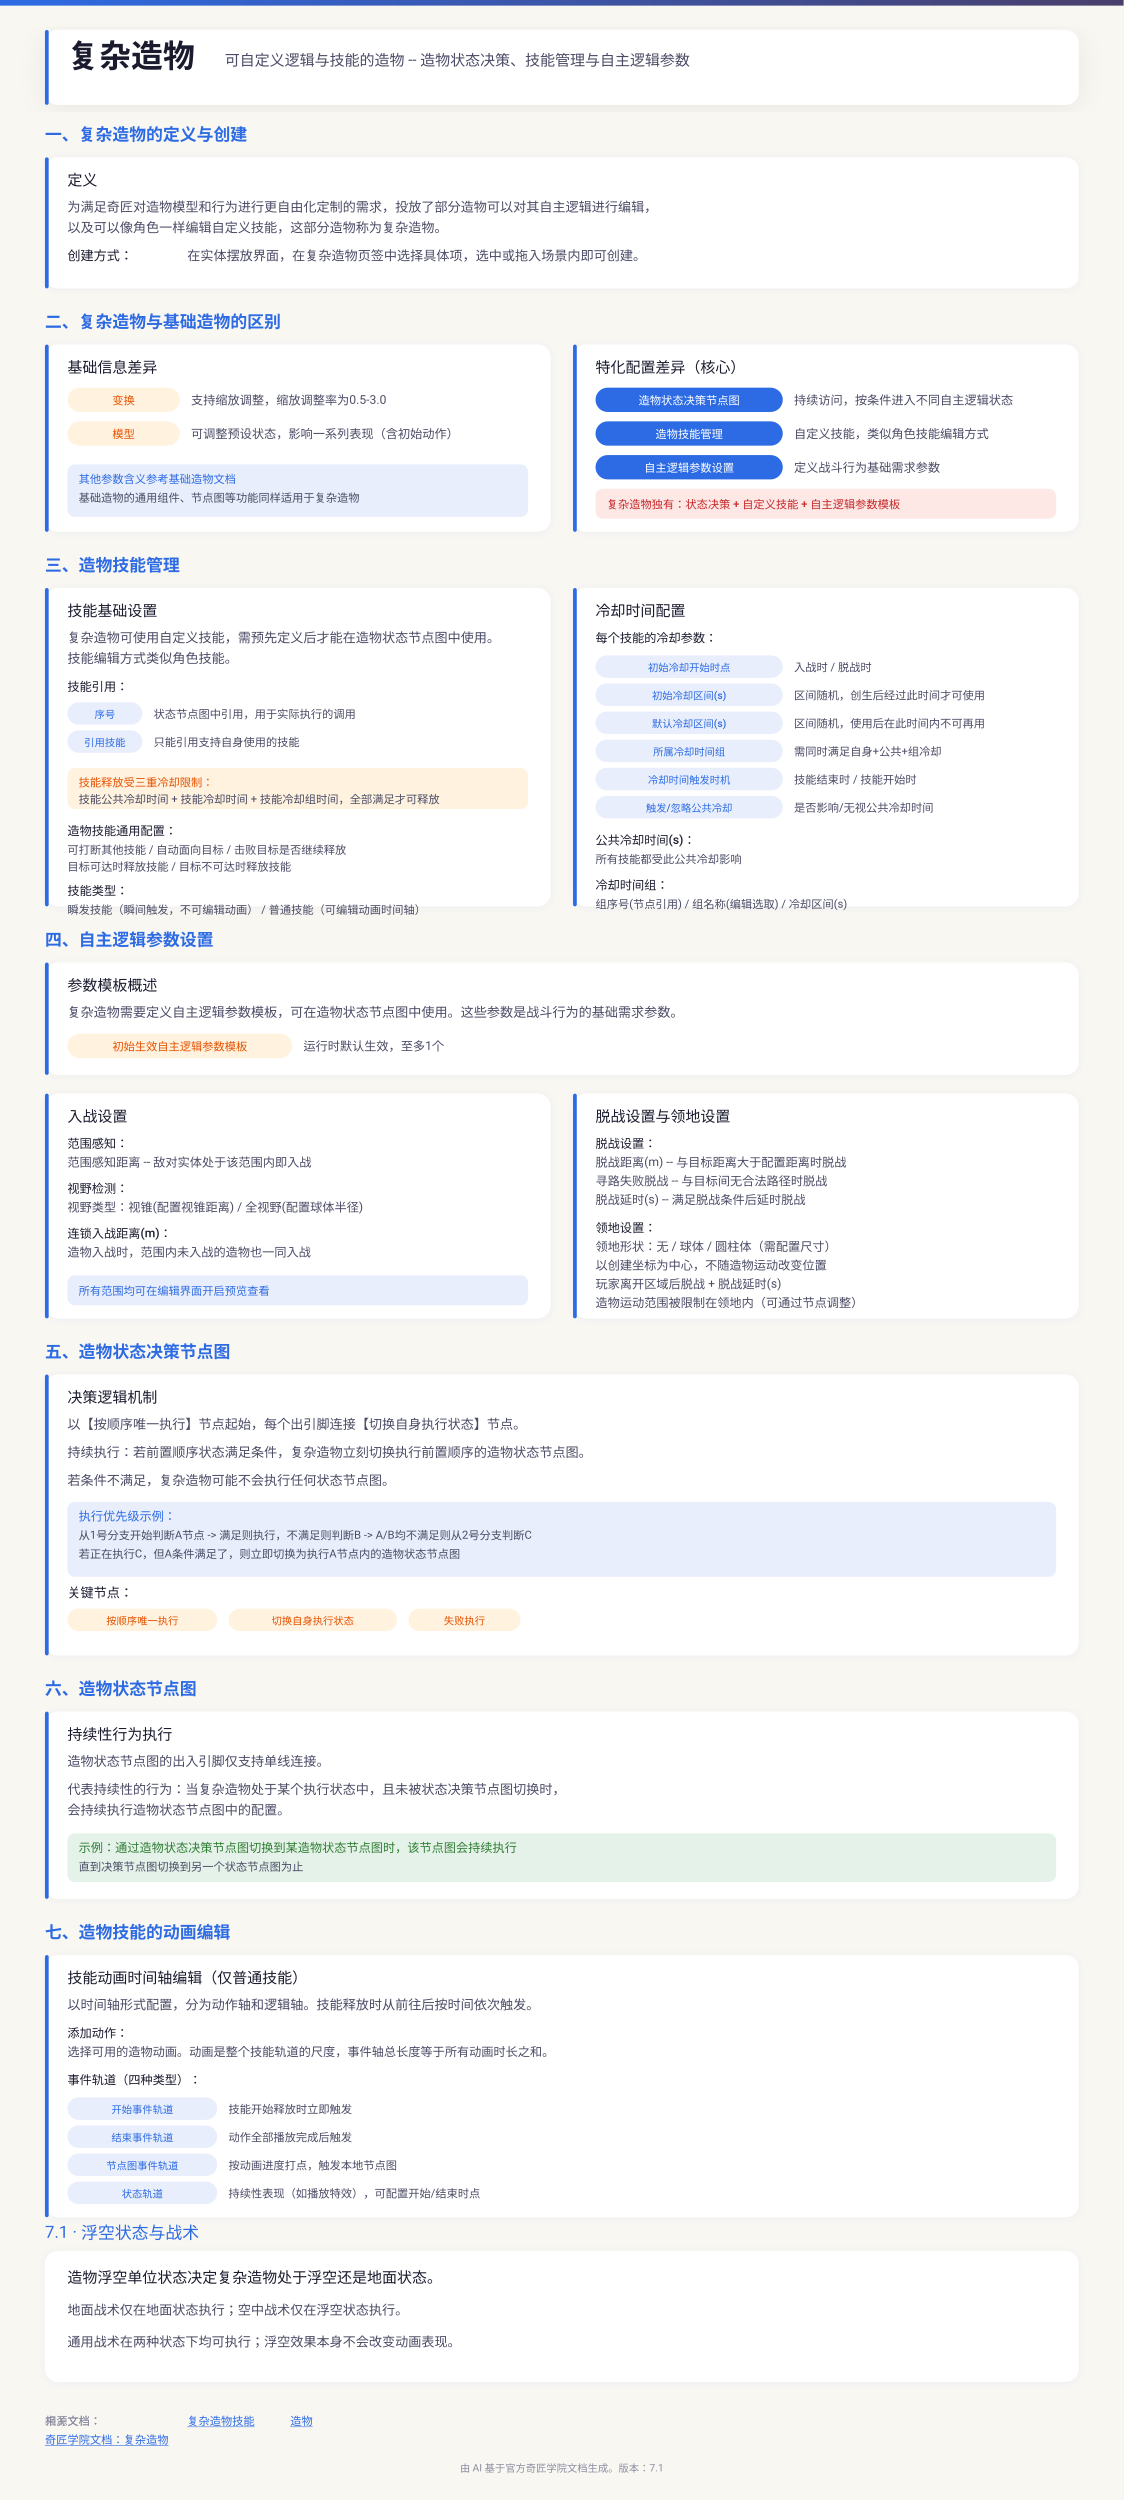
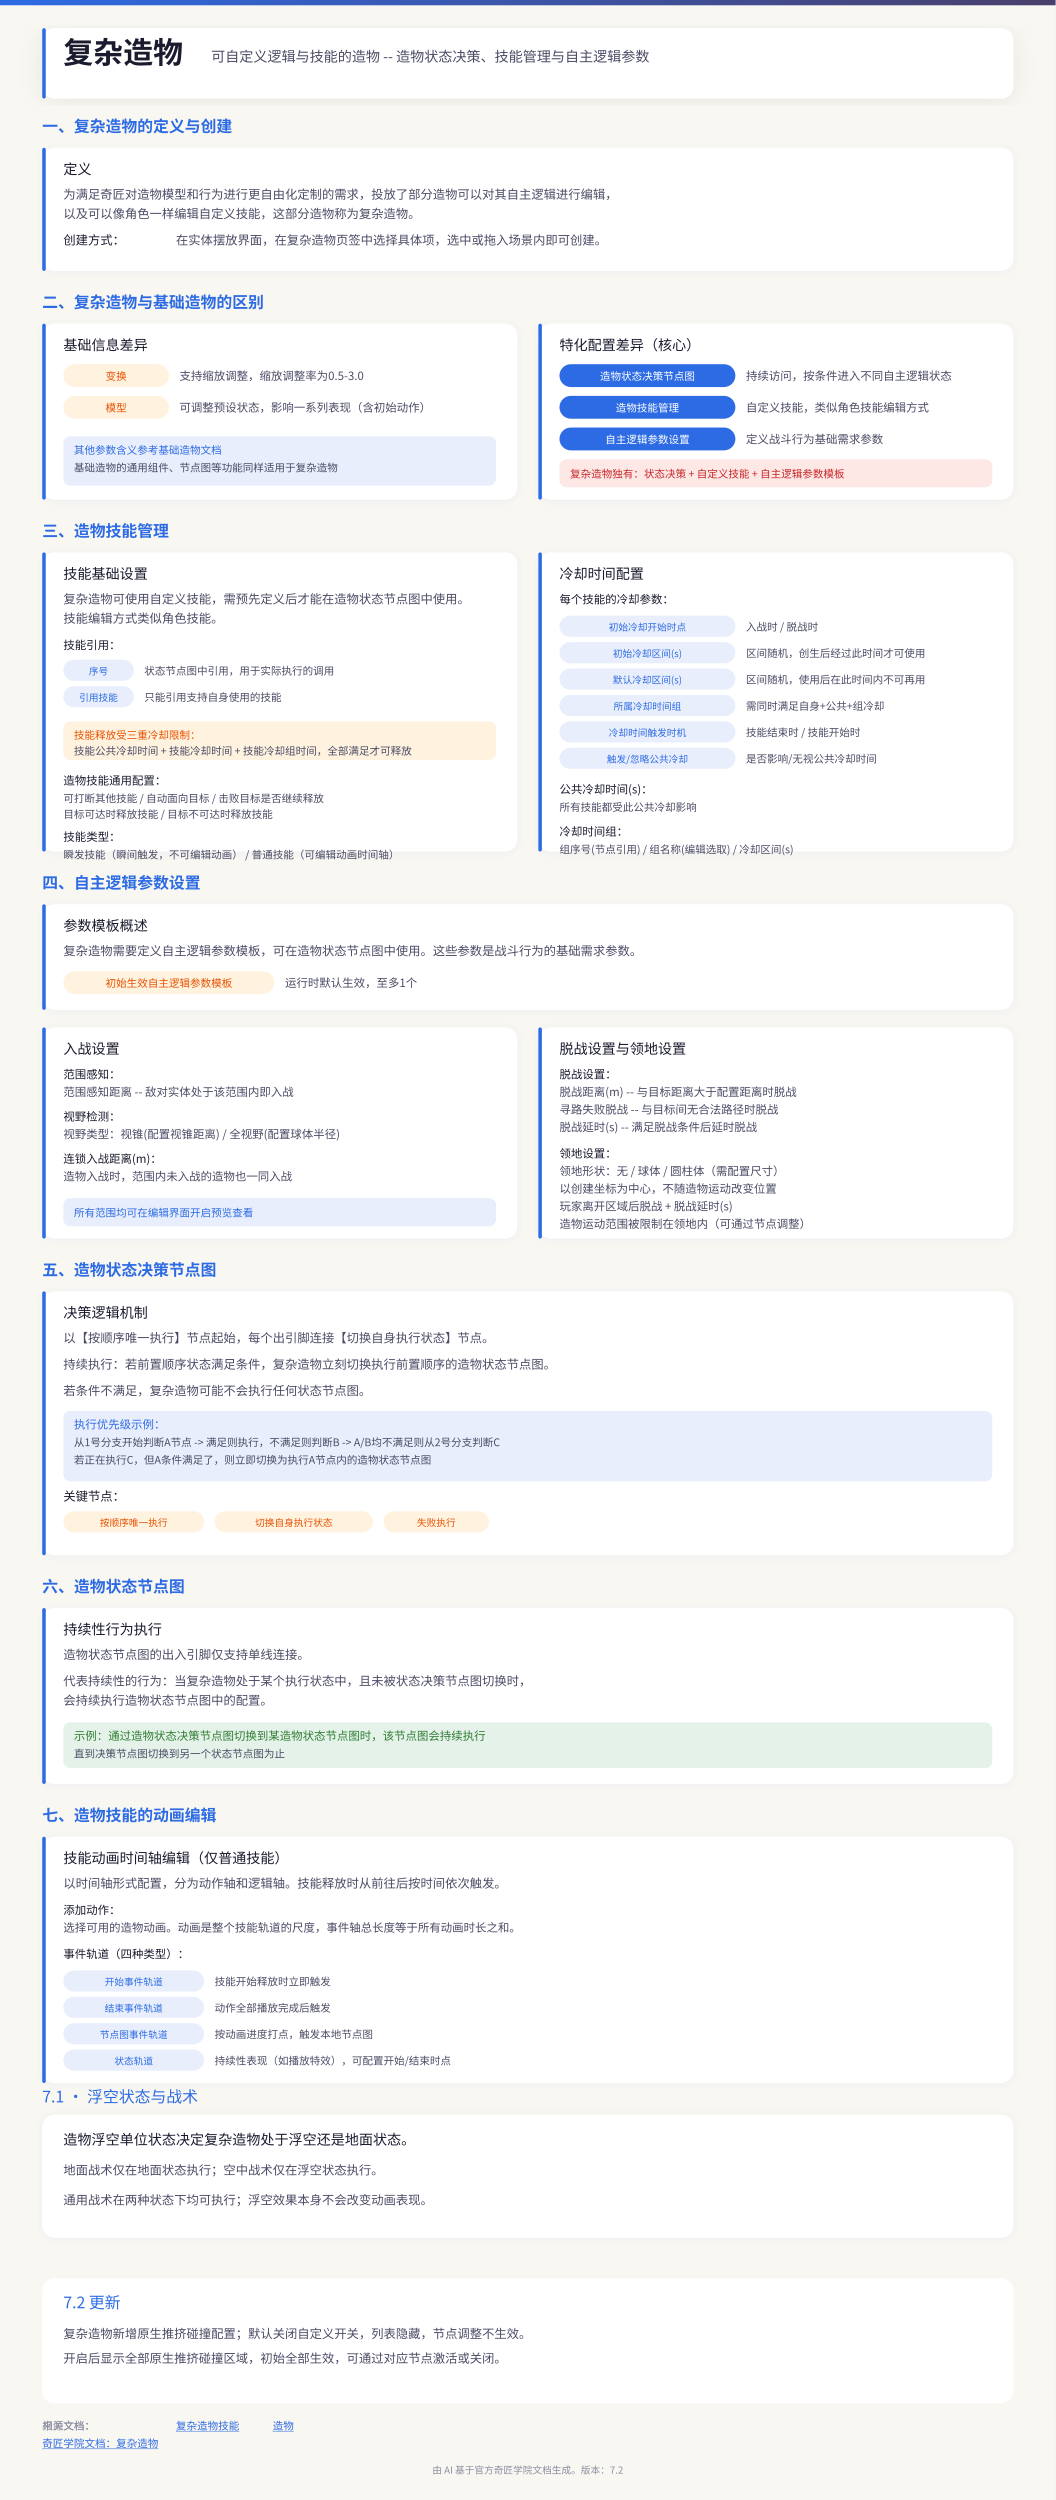
- <svg xmlns="http://www.w3.org/2000/svg" xmlns:xlink="http://www.w3.org/1999/xlink" viewBox="0 0 1200 2670">
+ <svg xmlns="http://www.w3.org/2000/svg" xmlns:xlink="http://www.w3.org/1999/xlink" viewBox="0 0 1200 2842">
  <defs>
    <linearGradient id="topGrad" x1="0" y1="0" x2="1200" y2="0" gradientUnits="userSpaceOnUse">
      <stop offset="0%" stop-color="#2D6BE4" />
      <stop offset="100%" stop-color="#4A3F6B" />
    </linearGradient>
    <filter id="card">
      <feDropShadow dx="0" dy="1" stdDeviation="4" flood-color="#2D6BE4" flood-opacity="0.06" />
    </filter>
    <filter id="elevated">
      <feDropShadow dx="0" dy="4" stdDeviation="14" flood-color="#000" flood-opacity="0.07" />
    </filter>
  </defs>
  <style>
-   text { font-family: 'HYWenHei 85W','Noto Sans SC','PingFang SC','Roboto',sans-serif; }
+   text { font-family: 'Noto Sans CJK SC','HYWenHei 85W','Noto Sans SC','PingFang SC','Roboto',sans-serif; }
</style>
-   <rect width="1200" height="2670" fill="#F9F7F2" />
+   <rect width="1200" height="2842" fill="#F9F7F2" />
  <rect width="1200" height="6" fill="url(#topGrad)" />
  <rect x="48" y="32" width="1104" height="80" rx="14" fill="#fff" filter="url(#elevated)" />
  <rect x="48" y="32" width="4" height="80" rx="2" fill="#2D6BE4" />
  <text x="72" y="72" fill="#1A1B2E" font-size="34" font-weight="bold">复杂造物</text>
  <text x="240" y="70" fill="#4A4B65" font-size="16">可自定义逻辑与技能的造物 -- 造物状态决策、技能管理与自主逻辑参数</text>
  <text x="48" y="150" fill="#2D6BE4" font-size="18" font-weight="700">一、复杂造物的定义与创建</text>
  <rect x="48" y="168" width="1104" height="140" rx="14" fill="#fff" filter="url(#card)" />
  <rect x="48" y="168" width="4" height="140" rx="2" fill="#2D6BE4" />
  <text x="72" y="198" fill="#1A1B2E" font-size="16" font-weight="500">定义</text>
  <text x="72" y="226" fill="#4A4B65" font-size="14">为满足奇匠对造物模型和行为进行更自由化定制的需求，投放了部分造物可以对其自主逻辑进行编辑，</text>
  <text x="72" y="248" fill="#4A4B65" font-size="14">以及可以像角色一样编辑自定义技能，这部分造物称为复杂造物。</text>
  <text x="72" y="278" fill="#1A1B2E" font-size="14" font-weight="500">创建方式：</text>
  <text x="200" y="278" fill="#4A4B65" font-size="14">在实体摆放界面，在复杂造物页签中选择具体项，选中或拖入场景内即可创建。</text>
  <text x="48" y="350" fill="#2D6BE4" font-size="18" font-weight="700">二、复杂造物与基础造物的区别</text>
  <rect x="48" y="368" width="540" height="200" rx="14" fill="#fff" filter="url(#card)" />
  <rect x="48" y="368" width="4" height="200" rx="2" fill="#2D6BE4" />
  <text x="72" y="398" fill="#1A1B2E" font-size="16" font-weight="500">基础信息差异</text>
  <rect x="72" y="414" width="120" height="26" rx="13" fill="#FFF3E0" />
  <text x="132" y="432" fill="#E65100" font-size="12" text-anchor="middle" font-weight="500">变换</text>
  <text x="204" y="432" fill="#4A4B65" font-size="13">支持缩放调整，缩放调整率为0.5-3.0</text>
  <rect x="72" y="450" width="120" height="26" rx="13" fill="#FFF3E0" />
  <text x="132" y="468" fill="#E65100" font-size="12" text-anchor="middle" font-weight="500">模型</text>
  <text x="204" y="468" fill="#4A4B65" font-size="13">可调整预设状态，影响一系列表现（含初始动作）</text>
  <rect x="72" y="496" width="492" height="56" rx="8" fill="#E8EEFB" />
  <text x="84" y="516" fill="#2D6BE4" font-size="12" font-weight="500">其他参数含义参考基础造物文档</text>
  <text x="84" y="536" fill="#4A4B65" font-size="12">基础造物的通用组件、节点图等功能同样适用于复杂造物</text>
  <rect x="612" y="368" width="540" height="200" rx="14" fill="#fff" filter="url(#card)" />
  <rect x="612" y="368" width="4" height="200" rx="2" fill="#2D6BE4" />
  <text x="636" y="398" fill="#1A1B2E" font-size="16" font-weight="500">特化配置差异（核心）</text>
  <rect x="636" y="414" width="200" height="26" rx="13" fill="#2D6BE4" />
  <text x="736" y="432" fill="#fff" font-size="12" text-anchor="middle" font-weight="500">造物状态决策节点图</text>
  <text x="848" y="432" fill="#4A4B65" font-size="13">持续访问，按条件进入不同自主逻辑状态</text>
  <rect x="636" y="450" width="200" height="26" rx="13" fill="#2D6BE4" />
  <text x="736" y="468" fill="#fff" font-size="12" text-anchor="middle" font-weight="500">造物技能管理</text>
  <text x="848" y="468" fill="#4A4B65" font-size="13">自定义技能，类似角色技能编辑方式</text>
  <rect x="636" y="486" width="200" height="26" rx="13" fill="#2D6BE4" />
  <text x="736" y="504" fill="#fff" font-size="12" text-anchor="middle" font-weight="500">自主逻辑参数设置</text>
  <text x="848" y="504" fill="#4A4B65" font-size="13">定义战斗行为基础需求参数</text>
  <rect x="636" y="522" width="492" height="32" rx="8" fill="#FDE8E6" />
  <text x="648" y="543" fill="#C62828" font-size="12" font-weight="500">复杂造物独有：状态决策 + 自定义技能 + 自主逻辑参数模板</text>
  <text x="48" y="610" fill="#2D6BE4" font-size="18" font-weight="700">三、造物技能管理</text>
  <rect x="48" y="628" width="540" height="340" rx="14" fill="#fff" filter="url(#card)" />
  <rect x="48" y="628" width="4" height="340" rx="2" fill="#2D6BE4" />
  <text x="72" y="658" fill="#1A1B2E" font-size="16" font-weight="500">技能基础设置</text>
  <text x="72" y="686" fill="#4A4B65" font-size="14">复杂造物可使用自定义技能，需预先定义后才能在造物状态节点图中使用。</text>
  <text x="72" y="708" fill="#4A4B65" font-size="14">技能编辑方式类似角色技能。</text>
  <text x="72" y="738" fill="#1A1B2E" font-size="13" font-weight="500">技能引用：</text>
  <rect x="72" y="750" width="80" height="24" rx="12" fill="#E8EEFB" />
  <text x="112" y="767" fill="#2D6BE4" font-size="11" text-anchor="middle" font-weight="500">序号</text>
  <text x="164" y="767" fill="#4A4B65" font-size="12">状态节点图中引用，用于实际执行的调用</text>
  <rect x="72" y="780" width="80" height="24" rx="12" fill="#E8EEFB" />
  <text x="112" y="797" fill="#2D6BE4" font-size="11" text-anchor="middle" font-weight="500">引用技能</text>
  <text x="164" y="797" fill="#4A4B65" font-size="12">只能引用支持自身使用的技能</text>
  <rect x="72" y="820" width="492" height="44" rx="8" fill="#FFF3E0" />
  <text x="84" y="840" fill="#E65100" font-size="12" font-weight="500">技能释放受三重冷却限制：</text>
  <text x="84" y="858" fill="#4A4B65" font-size="12">技能公共冷却时间 + 技能冷却时间 + 技能冷却组时间，全部满足才可释放</text>
  <text x="72" y="892" fill="#1A1B2E" font-size="13" font-weight="500">造物技能通用配置：</text>
  <text x="72" y="912" fill="#4A4B65" font-size="12">可打断其他技能 / 自动面向目标 / 击败目标是否继续释放</text>
  <text x="72" y="930" fill="#4A4B65" font-size="12">目标可达时释放技能 / 目标不可达时释放技能</text>
  <text x="72" y="956" fill="#1A1B2E" font-size="13" font-weight="500">技能类型：</text>
  <text x="72" y="976" fill="#4A4B65" font-size="12">瞬发技能（瞬间触发，不可编辑动画） / 普通技能（可编辑动画时间轴）</text>
  <rect x="612" y="628" width="540" height="340" rx="14" fill="#fff" filter="url(#card)" />
  <rect x="612" y="628" width="4" height="340" rx="2" fill="#2D6BE4" />
  <text x="636" y="658" fill="#1A1B2E" font-size="16" font-weight="500">冷却时间配置</text>
  <text x="636" y="686" fill="#1A1B2E" font-size="13" font-weight="500">每个技能的冷却参数：</text>
  <rect x="636" y="700" width="200" height="24" rx="12" fill="#E8EEFB" />
  <text x="736" y="717" fill="#2D6BE4" font-size="11" text-anchor="middle" font-weight="500">初始冷却开始时点</text>
  <text x="848" y="717" fill="#4A4B65" font-size="12">入战时 / 脱战时</text>
  <rect x="636" y="730" width="200" height="24" rx="12" fill="#E8EEFB" />
  <text x="736" y="747" fill="#2D6BE4" font-size="11" text-anchor="middle" font-weight="500">初始冷却区间(s)</text>
  <text x="848" y="747" fill="#4A4B65" font-size="12">区间随机，创生后经过此时间才可使用</text>
  <rect x="636" y="760" width="200" height="24" rx="12" fill="#E8EEFB" />
  <text x="736" y="777" fill="#2D6BE4" font-size="11" text-anchor="middle" font-weight="500">默认冷却区间(s)</text>
  <text x="848" y="777" fill="#4A4B65" font-size="12">区间随机，使用后在此时间内不可再用</text>
  <rect x="636" y="790" width="200" height="24" rx="12" fill="#E8EEFB" />
  <text x="736" y="807" fill="#2D6BE4" font-size="11" text-anchor="middle" font-weight="500">所属冷却时间组</text>
  <text x="848" y="807" fill="#4A4B65" font-size="12">需同时满足自身+公共+组冷却</text>
  <rect x="636" y="820" width="200" height="24" rx="12" fill="#E8EEFB" />
  <text x="736" y="837" fill="#2D6BE4" font-size="11" text-anchor="middle" font-weight="500">冷却时间触发时机</text>
  <text x="848" y="837" fill="#4A4B65" font-size="12">技能结束时 / 技能开始时</text>
  <rect x="636" y="850" width="200" height="24" rx="12" fill="#E8EEFB" />
  <text x="736" y="867" fill="#2D6BE4" font-size="11" text-anchor="middle" font-weight="500">触发/忽略公共冷却</text>
  <text x="848" y="867" fill="#4A4B65" font-size="12">是否影响/无视公共冷却时间</text>
  <text x="636" y="902" fill="#1A1B2E" font-size="13" font-weight="500">公共冷却时间(s)：</text>
  <text x="636" y="922" fill="#4A4B65" font-size="12">所有技能都受此公共冷却影响</text>
  <text x="636" y="950" fill="#1A1B2E" font-size="13" font-weight="500">冷却时间组：</text>
  <text x="636" y="970" fill="#4A4B65" font-size="12">组序号(节点引用) / 组名称(编辑选取) / 冷却区间(s)</text>
  <text x="48" y="1010" fill="#2D6BE4" font-size="18" font-weight="700">四、自主逻辑参数设置</text>
  <rect x="48" y="1028" width="1104" height="120" rx="14" fill="#fff" filter="url(#card)" />
  <rect x="48" y="1028" width="4" height="120" rx="2" fill="#2D6BE4" />
  <text x="72" y="1058" fill="#1A1B2E" font-size="16" font-weight="500">参数模板概述</text>
  <text x="72" y="1086" fill="#4A4B65" font-size="14">复杂造物需要定义自主逻辑参数模板，可在造物状态节点图中使用。这些参数是战斗行为的基础需求参数。</text>
  <rect x="72" y="1104" width="240" height="26" rx="13" fill="#FFF3E0" />
  <text x="192" y="1122" fill="#E65100" font-size="12" text-anchor="middle" font-weight="500">初始生效自主逻辑参数模板</text>
  <text x="324" y="1122" fill="#4A4B65" font-size="13">运行时默认生效，至多1个</text>
  <rect x="48" y="1168" width="540" height="240" rx="14" fill="#fff" filter="url(#card)" />
  <rect x="48" y="1168" width="4" height="240" rx="2" fill="#2D6BE4" />
  <text x="72" y="1198" fill="#1A1B2E" font-size="16" font-weight="500">入战设置</text>
  <text x="72" y="1226" fill="#1A1B2E" font-size="13" font-weight="500">范围感知：</text>
  <text x="72" y="1246" fill="#4A4B65" font-size="13">范围感知距离 -- 敌对实体处于该范围内即入战</text>
  <text x="72" y="1274" fill="#1A1B2E" font-size="13" font-weight="500">视野检测：</text>
  <text x="72" y="1294" fill="#4A4B65" font-size="13">视野类型：视锥(配置视锥距离) / 全视野(配置球体半径)</text>
  <text x="72" y="1322" fill="#1A1B2E" font-size="13" font-weight="500">连锁入战距离(m)：</text>
  <text x="72" y="1342" fill="#4A4B65" font-size="13">造物入战时，范围内未入战的造物也一同入战</text>
  <rect x="72" y="1362" width="492" height="32" rx="8" fill="#E8EEFB" />
  <text x="84" y="1383" fill="#2D6BE4" font-size="12" font-weight="500">所有范围均可在编辑界面开启预览查看</text>
  <rect x="612" y="1168" width="540" height="240" rx="14" fill="#fff" filter="url(#card)" />
  <rect x="612" y="1168" width="4" height="240" rx="2" fill="#2D6BE4" />
  <text x="636" y="1198" fill="#1A1B2E" font-size="16" font-weight="500">脱战设置与领地设置</text>
  <text x="636" y="1226" fill="#1A1B2E" font-size="13" font-weight="500">脱战设置：</text>
  <text x="636" y="1246" fill="#4A4B65" font-size="13">脱战距离(m) -- 与目标距离大于配置距离时脱战</text>
  <text x="636" y="1266" fill="#4A4B65" font-size="13">寻路失败脱战 -- 与目标间无合法路径时脱战</text>
  <text x="636" y="1286" fill="#4A4B65" font-size="13">脱战延时(s) -- 满足脱战条件后延时脱战</text>
  <text x="636" y="1316" fill="#1A1B2E" font-size="13" font-weight="500">领地设置：</text>
  <text x="636" y="1336" fill="#4A4B65" font-size="13">领地形状：无 / 球体 / 圆柱体（需配置尺寸）</text>
  <text x="636" y="1356" fill="#4A4B65" font-size="13">以创建坐标为中心，不随造物运动改变位置</text>
  <text x="636" y="1376" fill="#4A4B65" font-size="13">玩家离开区域后脱战 + 脱战延时(s)</text>
  <text x="636" y="1396" fill="#4A4B65" font-size="13">造物运动范围被限制在领地内（可通过节点调整）</text>
  <text x="48" y="1450" fill="#2D6BE4" font-size="18" font-weight="700">五、造物状态决策节点图</text>
  <rect x="48" y="1468" width="1104" height="300" rx="14" fill="#fff" filter="url(#card)" />
  <rect x="48" y="1468" width="4" height="300" rx="2" fill="#2D6BE4" />
  <text x="72" y="1498" fill="#1A1B2E" font-size="16" font-weight="500">决策逻辑机制</text>
  <text x="72" y="1526" fill="#4A4B65" font-size="14">以【按顺序唯一执行】节点起始，每个出引脚连接【切换自身执行状态】节点。</text>
  <text x="72" y="1556" fill="#4A4B65" font-size="14">持续执行：若前置顺序状态满足条件，复杂造物立刻切换执行前置顺序的造物状态节点图。</text>
  <text x="72" y="1586" fill="#4A4B65" font-size="14">若条件不满足，复杂造物可能不会执行任何状态节点图。</text>
  <rect x="72" y="1604" width="1056" height="80" rx="8" fill="#E8EEFB" />
  <text x="84" y="1624" fill="#2D6BE4" font-size="13" font-weight="500">执行优先级示例：</text>
  <text x="84" y="1644" fill="#4A4B65" font-size="12">从1号分支开始判断A节点 -&gt; 满足则执行，不满足则判断B -&gt; A/B均不满足则从2号分支判断C</text>
  <text x="84" y="1664" fill="#4A4B65" font-size="12">若正在执行C，但A条件满足了，则立即切换为执行A节点内的造物状态节点图</text>
  <text x="72" y="1706" fill="#1A1B2E" font-size="14" font-weight="500">关键节点：</text>
  <rect x="72" y="1718" width="160" height="24" rx="12" fill="#FFF3E0" />
  <text x="152" y="1735" fill="#E65100" font-size="11" text-anchor="middle" font-weight="500">按顺序唯一执行</text>
  <rect x="244" y="1718" width="180" height="24" rx="12" fill="#FFF3E0" />
  <text x="334" y="1735" fill="#E65100" font-size="11" text-anchor="middle" font-weight="500">切换自身执行状态</text>
  <rect x="436" y="1718" width="120" height="24" rx="12" fill="#FFF3E0" />
  <text x="496" y="1735" fill="#E65100" font-size="11" text-anchor="middle" font-weight="500">失败执行</text>
  <text x="48" y="1810" fill="#2D6BE4" font-size="18" font-weight="700">六、造物状态节点图</text>
  <rect x="48" y="1828" width="1104" height="200" rx="14" fill="#fff" filter="url(#card)" />
  <rect x="48" y="1828" width="4" height="200" rx="2" fill="#2D6BE4" />
  <text x="72" y="1858" fill="#1A1B2E" font-size="16" font-weight="500">持续性行为执行</text>
  <text x="72" y="1886" fill="#4A4B65" font-size="14">造物状态节点图的出入引脚仅支持单线连接。</text>
  <text x="72" y="1916" fill="#4A4B65" font-size="14">代表持续性的行为：当复杂造物处于某个执行状态中，且未被状态决策节点图切换时，</text>
  <text x="72" y="1938" fill="#4A4B65" font-size="14">会持续执行造物状态节点图中的配置。</text>
  <rect x="72" y="1958" width="1056" height="52" rx="8" fill="#E5F2E9" />
  <text x="84" y="1978" fill="#2E7D32" font-size="13" font-weight="500">示例：通过造物状态决策节点图切换到某造物状态节点图时，该节点图会持续执行</text>
  <text x="84" y="1998" fill="#4A4B65" font-size="12">直到决策节点图切换到另一个状态节点图为止</text>
  <text x="48" y="2070" fill="#2D6BE4" font-size="18" font-weight="700">七、造物技能的动画编辑</text>
  <rect x="48" y="2088" width="1104" height="280" rx="14" fill="#fff" filter="url(#card)" />
  <rect x="48" y="2088" width="4" height="280" rx="2" fill="#2D6BE4" />
  <text x="72" y="2118" fill="#1A1B2E" font-size="16" font-weight="500">技能动画时间轴编辑（仅普通技能）</text>
  <text x="72" y="2146" fill="#4A4B65" font-size="14">以时间轴形式配置，分为动作轴和逻辑轴。技能释放时从前往后按时间依次触发。</text>
  <text x="72" y="2176" fill="#1A1B2E" font-size="13" font-weight="500">添加动作：</text>
  <text x="72" y="2196" fill="#4A4B65" font-size="13">选择可用的造物动画。动画是整个技能轨道的尺度，事件轴总长度等于所有动画时长之和。</text>
  <text x="72" y="2226" fill="#1A1B2E" font-size="13" font-weight="500">事件轨道（四种类型）：</text>
  <rect x="72" y="2240" width="160" height="24" rx="12" fill="#E8EEFB" />
  <text x="152" y="2257" fill="#2D6BE4" font-size="11" text-anchor="middle" font-weight="500">开始事件轨道</text>
  <text x="244" y="2257" fill="#4A4B65" font-size="12">技能开始释放时立即触发</text>
  <rect x="72" y="2270" width="160" height="24" rx="12" fill="#E8EEFB" />
  <text x="152" y="2287" fill="#2D6BE4" font-size="11" text-anchor="middle" font-weight="500">结束事件轨道</text>
  <text x="244" y="2287" fill="#4A4B65" font-size="12">动作全部播放完成后触发</text>
  <rect x="72" y="2300" width="160" height="24" rx="12" fill="#E8EEFB" />
  <text x="152" y="2317" fill="#2D6BE4" font-size="11" text-anchor="middle" font-weight="500">节点图事件轨道</text>
  <text x="244" y="2317" fill="#4A4B65" font-size="12">按动画进度打点，触发本地节点图</text>
  <rect x="72" y="2330" width="160" height="24" rx="12" fill="#E8EEFB" />
  <text x="152" y="2347" fill="#2D6BE4" font-size="11" text-anchor="middle" font-weight="500">状态轨道</text>
  <text x="244" y="2347" fill="#4A4B65" font-size="12">持续性表现（如播放特效），可配置开始/结束时点</text>
-   <text x="48" y="2390" font-family="'HYWenHei 85W','Noto Sans SC','PingFang SC','Roboto',sans-serif" fill="#2D6BE4" font-size="18">7.1 · 浮空状态与战术</text>
+   <text x="48" y="2390" font-family="'Noto Sans CJK SC','HYWenHei 85W','Noto Sans SC','PingFang SC','Roboto',sans-serif" fill="#2D6BE4" font-size="18">7.1 · 浮空状态与战术</text>
  <rect x="48" y="2404" width="1104" height="140" rx="14" fill="#fff" filter="url(#card)" />
-   <text x="72" y="2438" font-family="'HYWenHei 85W','Noto Sans SC','PingFang SC','Roboto',sans-serif" fill="#1A1B2E" font-size="16">造物浮空单位状态决定复杂造物处于浮空还是地面状态。</text>
-   <text x="72" y="2472" font-family="'HYWenHei 85W','Noto Sans SC','PingFang SC','Roboto',sans-serif" fill="#4A4B65" font-size="14">地面战术仅在地面状态执行；空中战术仅在浮空状态执行。</text>
-   <text x="72" y="2506" font-family="'HYWenHei 85W','Noto Sans SC','PingFang SC','Roboto',sans-serif" fill="#4A4B65" font-size="14">通用战术在两种状态下均可执行；浮空效果本身不会改变动画表现。</text>
-   <text x="48" y="2590" fill="#8B8DA0" font-size="12">来源文档：</text>
-   <text x="48" y="2590" fill="#8B8DA0" font-size="12" font-family="'HYWenHei 85W','Noto Sans SC','PingFang SC','Roboto',sans-serif">相关文档：</text>
+   <text x="72" y="2438" font-family="'Noto Sans CJK SC','HYWenHei 85W','Noto Sans SC','PingFang SC','Roboto',sans-serif" fill="#1A1B2E" font-size="16">造物浮空单位状态决定复杂造物处于浮空还是地面状态。</text>
+   <text x="72" y="2472" font-family="'Noto Sans CJK SC','HYWenHei 85W','Noto Sans SC','PingFang SC','Roboto',sans-serif" fill="#4A4B65" font-size="14">地面战术仅在地面状态执行；空中战术仅在浮空状态执行。</text>
+   <text x="72" y="2506" font-family="'Noto Sans CJK SC','HYWenHei 85W','Noto Sans SC','PingFang SC','Roboto',sans-serif" fill="#4A4B65" font-size="14">通用战术在两种状态下均可执行；浮空效果本身不会改变动画表现。</text>
+   <text x="48" y="2762" fill="#8B8DA0" font-size="12">来源文档：</text>
+   <text x="48" y="2762" fill="#8B8DA0" font-size="12" font-family="'Noto Sans CJK SC','HYWenHei 85W','Noto Sans SC','PingFang SC','Roboto',sans-serif">相关文档：</text>
  <a xlink:href="https://act.mihoyo.com/ys/ugc/tutorial/detail/mhb8nl0w8cao" target="_blank">
-     <text x="48" y="2610" fill="#2D6BE4" font-size="12" text-decoration="underline" font-family="'HYWenHei 85W','Noto Sans SC','PingFang SC','Roboto',sans-serif">奇匠学院文档：复杂造物</text>
+     <text x="48" y="2782" fill="#2D6BE4" font-size="12" text-decoration="underline" font-family="'Noto Sans CJK SC','HYWenHei 85W','Noto Sans SC','PingFang SC','Roboto',sans-serif">奇匠学院文档：复杂造物</text>
  </a>
  <a xlink:href="https://act.mihoyo.com/ys/ugc/tutorial/detail/mhftoirpwd46">
-     <text x="200" y="2590" fill="#2D6BE4" font-size="12" text-decoration="underline">复杂造物技能</text>
+     <text x="200" y="2762" fill="#2D6BE4" font-size="12" text-decoration="underline">复杂造物技能</text>
  </a>
  <a xlink:href="https://act.mihoyo.com/ys/ugc/tutorial/detail/mhufqo0c0tqw">
-     <text x="310" y="2590" fill="#2D6BE4" font-size="12" text-decoration="underline">造物</text>
+     <text x="310" y="2762" fill="#2D6BE4" font-size="12" text-decoration="underline">造物</text>
  </a>
-   <text x="600" y="2640" fill="#8B8DA0" font-size="11" text-anchor="middle">由 AI 基于官方奇匠学院文档生成。版本：7.1</text>
+   <text x="600" y="2812" fill="#8B8DA0" font-size="11" text-anchor="middle">由 AI 基于官方奇匠学院文档生成。版本：7.2</text>
+   <g font-family="Noto Sans CJK SC, sans-serif">
+     <rect x="48" y="2590" width="1104" height="142" rx="14" fill="#fff" />
+     <text x="72" y="2624" font-size="18" fill="#2D6BE4">7.2 更新</text>
+     <text x="72" y="2658" font-size="14" fill="#4A4B65">复杂造物新增原生推挤碰撞配置；默认关闭自定义开关，列表隐藏，节点调整不生效。</text>
+     <text x="72" y="2686" font-size="14" fill="#4A4B65">开启后显示全部原生推挤碰撞区域，初始全部生效，可通过对应节点激活或关闭。</text>
+   </g>
</svg>
